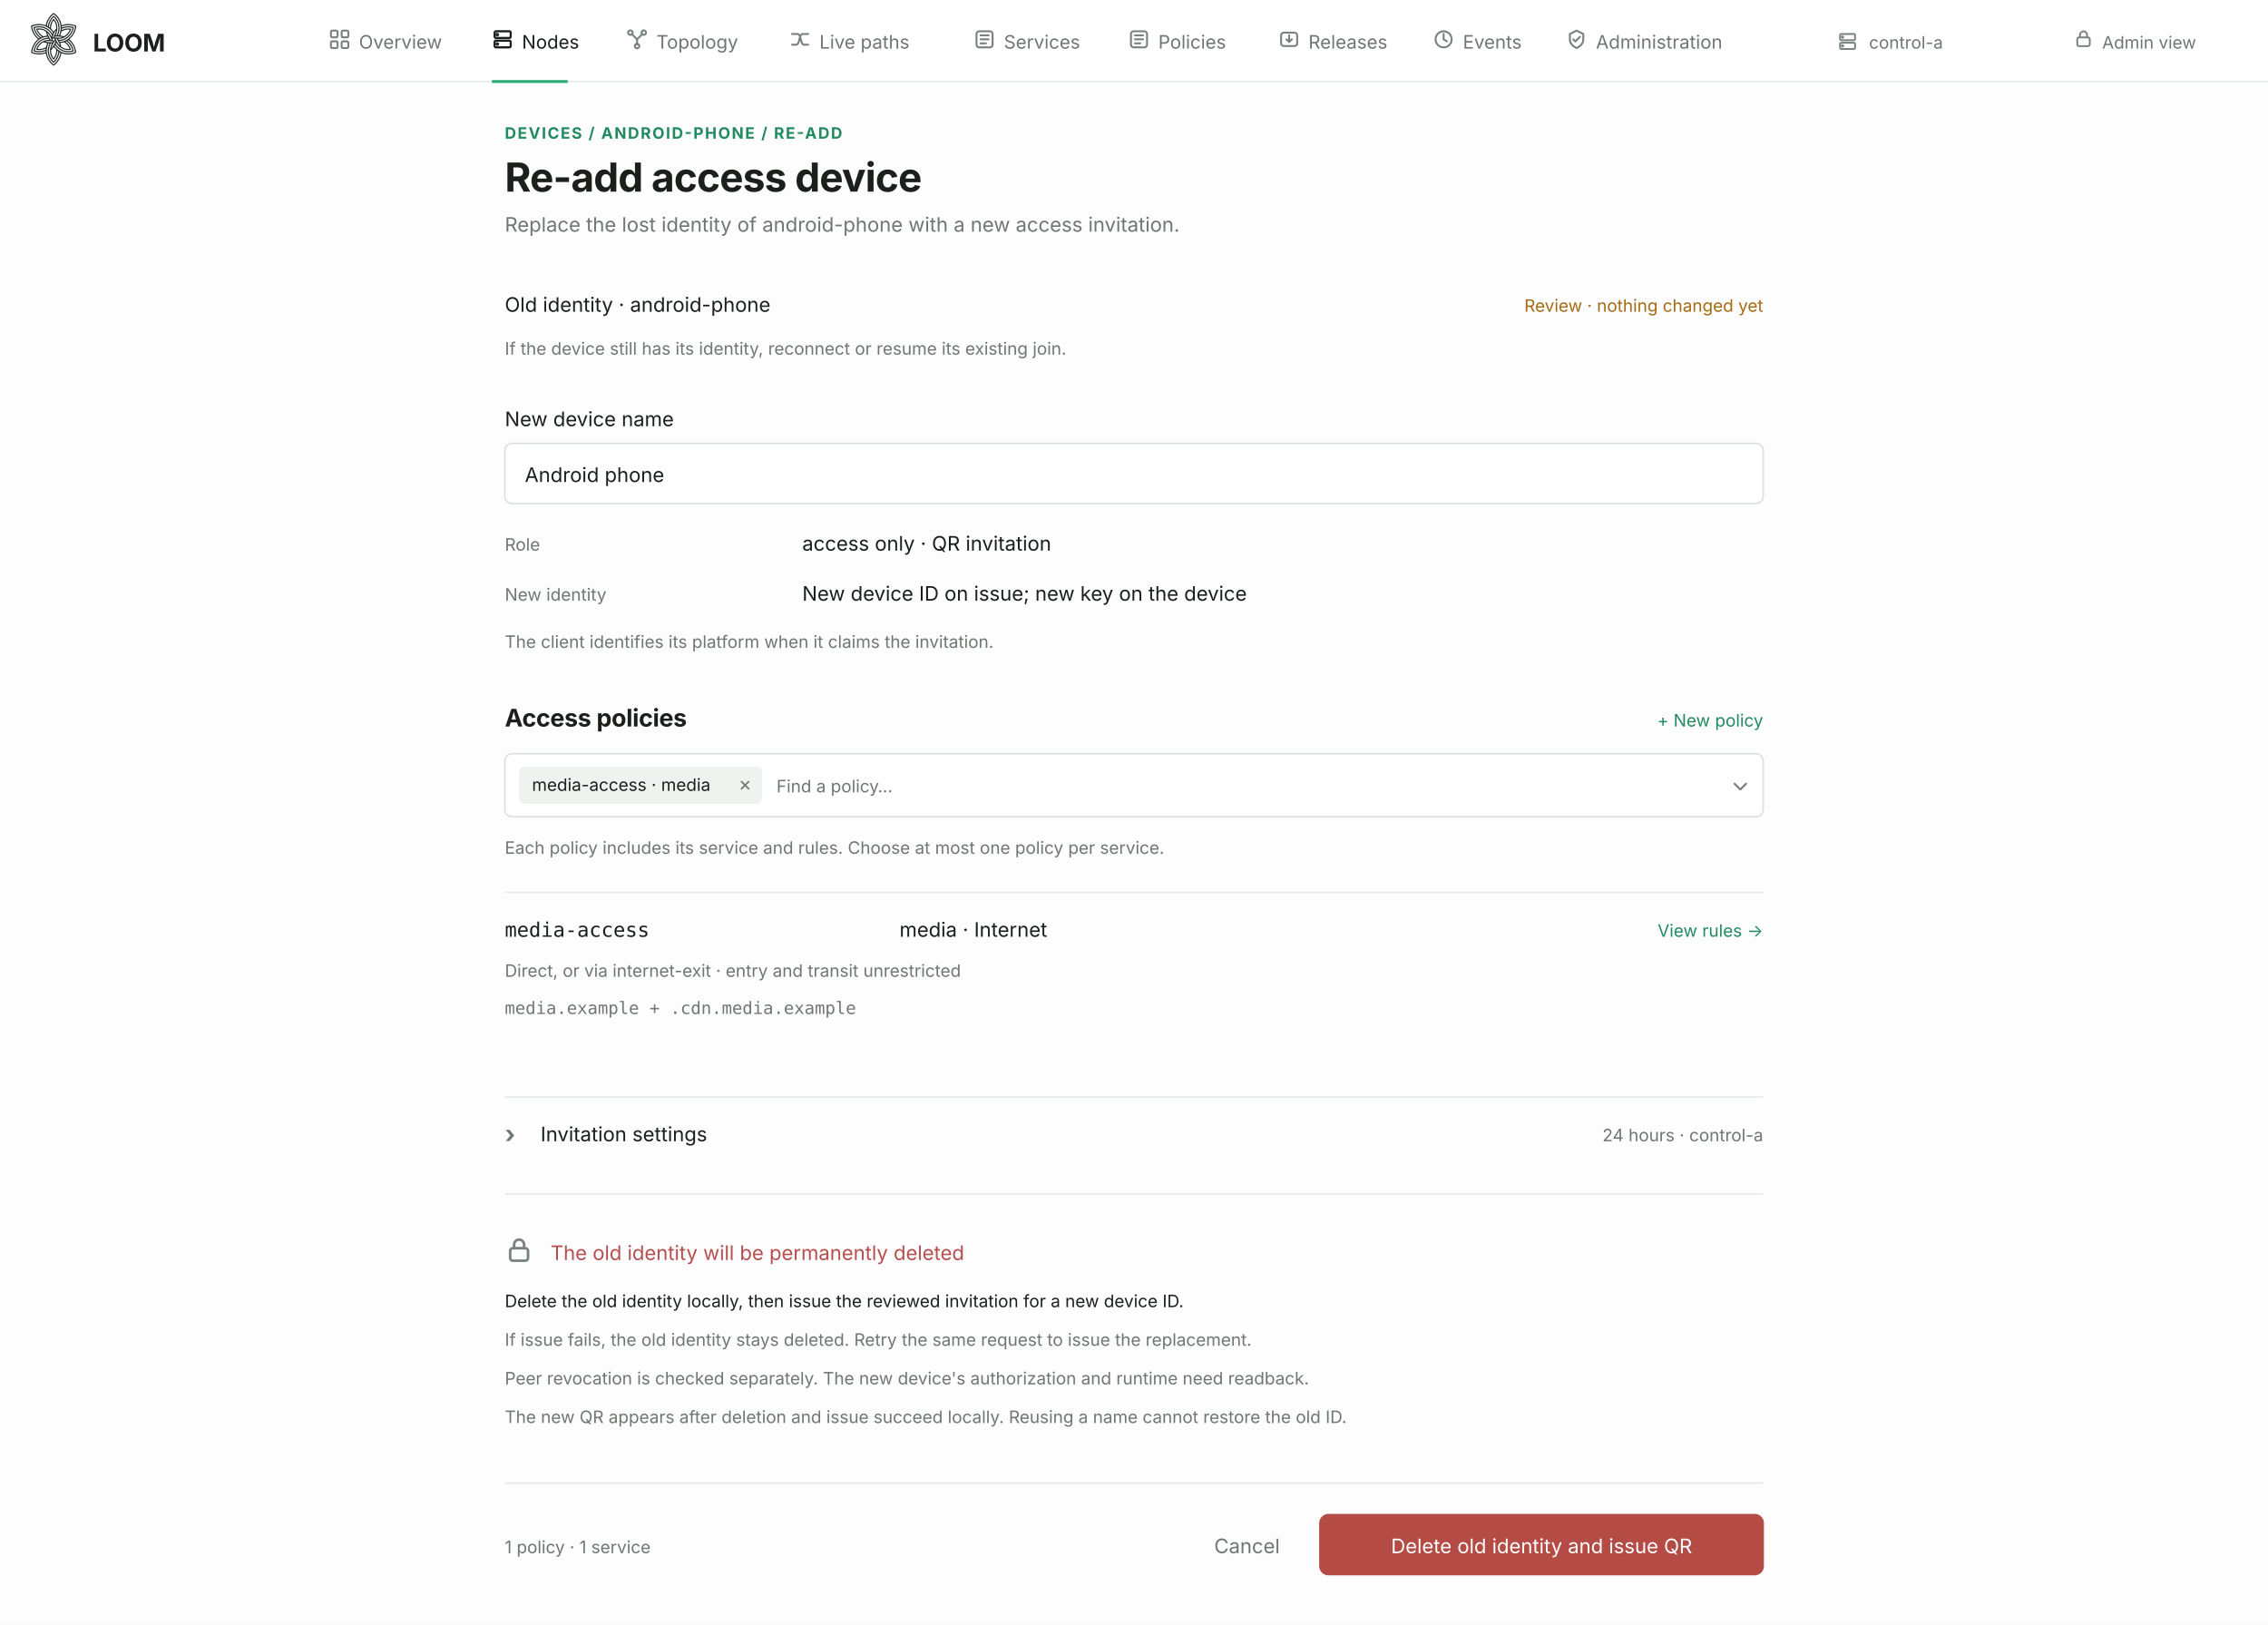
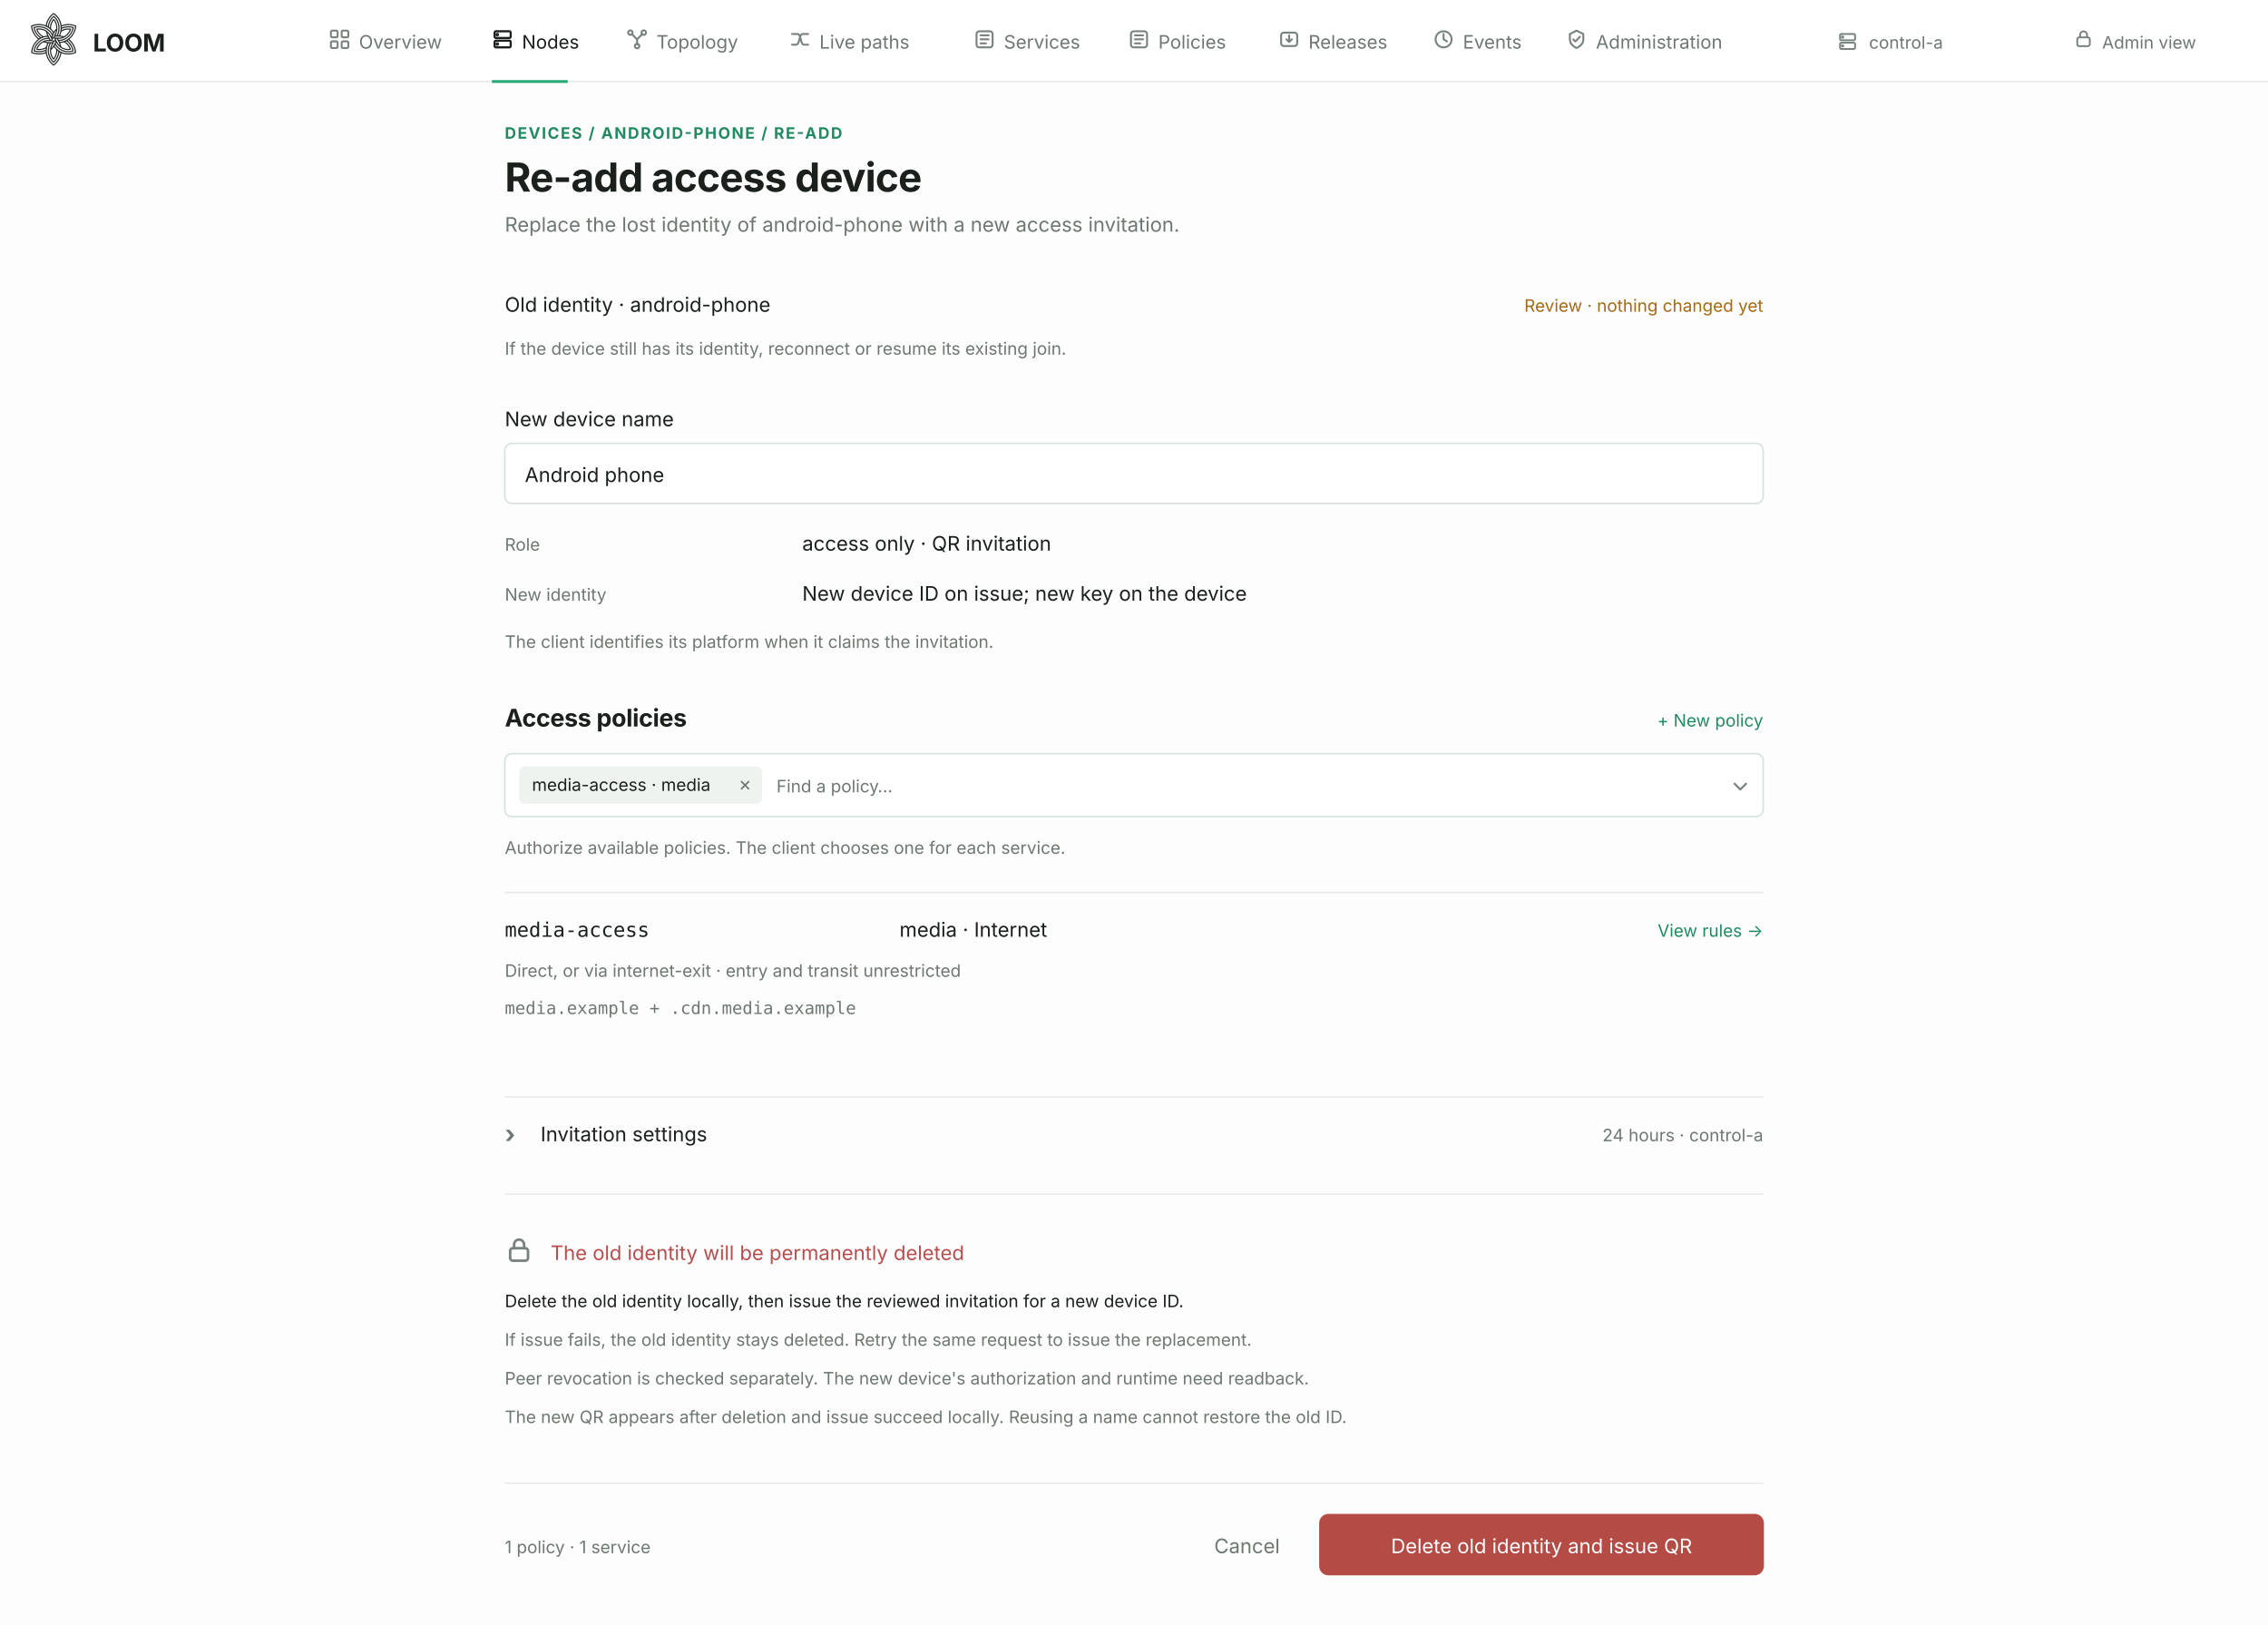
<svg xmlns="http://www.w3.org/2000/svg" width="1586" height="1136" viewBox="0 0 1586 1136" role="img" aria-labelledby="svg-title svg-desc">
  <defs>
    <marker id="route-arrow" markerWidth="8" markerHeight="8" refX="7" refY="4" orient="auto" markerUnits="strokeWidth">
      <path d="M0 0L8 4L0 8Z" fill="#4D78D1" />
    </marker>
    <symbol id="icon-grid" viewBox="0 0 16 16">
      <rect x="1.5" y="1.5" width="5" height="5" rx="1" />
      <rect x="9.5" y="1.5" width="5" height="5" rx="1" />
      <rect x="1.5" y="9.5" width="5" height="5" rx="1" />
      <rect x="9.5" y="9.5" width="5" height="5" rx="1" />
    </symbol>
    <symbol id="icon-node" viewBox="0 0 16 16">
      <rect x="2" y="2" width="12" height="5" rx="1" />
      <rect x="2" y="9" width="12" height="5" rx="1" />
      <circle cx="4" cy="4.5" r=".6" />
      <circle cx="4" cy="11.5" r=".6" />
    </symbol>
    <symbol id="icon-topology" viewBox="0 0 16 16">
      <path d="M4 4l4 4 4-4M8 8v4" />
      <circle cx="3" cy="3" r="1.7" />
      <circle cx="13" cy="3" r="1.7" />
      <circle cx="8" cy="13" r="1.7" />
    </symbol>
    <symbol id="icon-path" viewBox="0 0 16 16">
      <path d="M2 4h4c3 0 2 8 5 8h3M2 12h3c3 0 2-8 5-8h4" />
    </symbol>
    <symbol id="icon-service" viewBox="0 0 16 16">
      <rect x="2" y="2" width="12" height="12" rx="2" />
      <path d="M5 5h6M5 8h6M5 11h4" />
    </symbol>
    <symbol id="icon-release" viewBox="0 0 16 16">
      <rect x="2" y="3" width="12" height="10" rx="2" />
      <path d="M8 5v5m-2-2 2 2 2-2" />
    </symbol>
    <symbol id="icon-events" viewBox="0 0 16 16">
      <circle cx="8" cy="8" r="6" />
      <path d="M8 4v4l2.5 1.5" />
    </symbol>
    <symbol id="icon-signed" viewBox="0 0 16 16">
      <path d="M8 1.5 13 4v4c0 3-2 5-5 6.5C5 13 3 11 3 8V4Z" />
      <path d="m5.5 8 1.6 1.6 3.4-3.5" />
    </symbol>
    <symbol id="icon-lock" viewBox="0 0 16 16">
      <rect x="3" y="7" width="10" height="7" rx="1.5" />
      <path d="M5.2 7V5a2.8 2.8 0 0 1 5.6 0v2" />
    </symbol>
    <symbol id="icon-search" viewBox="0 0 16 16">
      <circle cx="7" cy="7" r="4.5" />
      <path d="m10.5 10.5 3 3" />
    </symbol>
    <symbol id="icon-terminal" viewBox="0 0 16 16">
      <rect x="1.5" y="2" width="13" height="12" rx="2" />
      <path d="m4 5 3 3-3 3m5 0h3" />
    </symbol>
    <symbol id="icon-code" viewBox="0 0 16 16">
      <path d="m5.5 3-4 5 4 5m5-10 4 5-4 5M9.5 2l-3 12" />
    </symbol>
    <symbol id="icon-qr" viewBox="0 0 16 16">
      <path d="M2 2h4v4H2zm8 0h4v4h-4zM2 10h4v4H2zm8 0v2m3-2v4m-3 0h2" />
    </symbol>
    <symbol id="icon-phone" viewBox="0 0 16 16">
      <rect x="4" y="1" width="8" height="14" rx="2" />
      <path d="M7 3h2M7 13h2" />
    </symbol>
    <symbol id="icon-globe" viewBox="0 0 16 16">
      <circle cx="8" cy="8" r="6" />
      <ellipse cx="8" cy="8" rx="2.5" ry="6" />
      <path d="M2 8h12" />
    </symbol>
    <symbol id="icon-expand" viewBox="0 0 16 16">
      <path d="M6 2H2v4m8-4h4v4M2 10v4h4m8-4v4h-4" />
    </symbol>
    <symbol id="icon-chevron" viewBox="0 0 16 16">
      <path d="m4 6 4 4 4-4" />
    </symbol>
    <symbol id="icon-filter" viewBox="0 0 16 16">
      <path d="M2 4h12M4 8h8m-6 4h4" />
    </symbol>
    <style>
    .ui { font-family: Inter, "Atkinson Hyperlegible Next", ui-sans-serif, system-ui, -apple-system, "Segoe UI", sans-serif; fill:#1B201D }
    .mono { font-family: "Intel One Mono", "SFMono-Regular", Consolas, monospace }
    .title { font-size:28px; font-weight:700; letter-spacing:-.5px }
    .section { font-size:17px; font-weight:650; letter-spacing:-.2px }
    .metric { font-size:22px; font-weight:650; letter-spacing:-.3px }
    .body { font-size:14px }
    .small { font-size:12px }
    .tiny { font-size:11px }
    .micro { font-size:10px }
    .eyebrow { font-size:11px; font-weight:700; letter-spacing:1px }
    .muted { fill:#6E7771 }
    .faint { fill:#929B95 }
    .green { fill:#218A61 }
    .amber { fill:#A66A14 }
    .red { fill:#B74E4E }
    .blue { fill:#427994 }
    .white { fill:#FFFFFF }
    .nav { font-size:13px }
    .nav-icon { fill:none; stroke:#79837D; stroke-width:1.45; stroke-linecap:round; stroke-linejoin:round }
    .nav-active { fill:none; stroke:#1B201D; stroke-width:1.6; stroke-linecap:round; stroke-linejoin:round }
    .rule { stroke:#E5EAE6; stroke-width:1 }
    .dash { stroke:#ABB7AF; stroke-width:1.5; stroke-dasharray:5 5; fill:none }
    .link { stroke:#B8C4BC; stroke-width:2; fill:none }
    .selected { stroke:#4D78D1; stroke-width:2.3; fill:none; marker-end:url(#route-arrow) }
</style>
  </defs>
  <rect width="1586" height="1136" fill="#FCFDFC" />
  <rect x="0" y="0" width="1586" height="58" fill="#FFFFFF" />
  <line class="rule" x1="0" y1="57" x2="1586" y2="57" />
  <svg x="18" y="8" width="39" height="39" viewBox="127 112 1000 1000">
    <g transform="translate(0,1254) scale(1,-1)">
      <path d="M616 1108 c-67 -49 -118 -133 -129 -209 0 -6 0 -6 -14 -1 -75 27 -166 24 -239 -6 -13 -5 -14 -7 -11 -29 12 -80 53 -155 115 -211 l9 -8 -6 -5 c-61 -53 -100 -121 -114 -200 -5 -31 -5 -38 4 -42 57 -26 138 -34 203 -20 13 2 22 5 39 10 14 5 14 5 15 -2 9 -70 60 -155 121 -204 17 -15 18 -15 34 -2 47 37 87 93 107 151 7 20 16 52 16 60 0 4 1 4 12 0 72 -28 158 -27 236 3 17 6 17 7 15 27 -8 79 -49 159 -111 215 l-9 9 10 9 c61 53 105 139 114 219 2 15 1 16 -28 26 -75 25 -156 25 -227 -2 -4 -1 -8 -2 -8 -2 -1 0 -2 7 -3 15 -15 81 -60 152 -126 198 -12 9 -14 9 -25 1z M639 1084 c105 -82 142 -225 92 -356 -7 -18 -7 -17 -16 -17 -4 0 -8 1 -8 1 -1 1 1 7 4 15 32 78 30 170 -5 243 -16 35 -40 66 -68 88 -9 8 -11 8 -20 0 -47 -39 -82 -103 -93 -169 -1 -7 -2 -12 -2 -13 -1 0 -17 8 -17 9 -1 1 4 27 7 40 13 44 37 89 68 124 15 16 44 43 47 43 0 0 5 -3 11 -8z M638 1031 c77 -72 98 -200 50 -307 -3 -8 -5 -11 -7 -12 -2 -1 -17 -1 -18 0 -1 0 2 6 5 12 44 94 31 213 -31 278 -10 11 -12 10 -29 -12 -26 -36 -44 -83 -47 -128 0 -6 -1 -11 -1 -11 -1 0 -6 4 -16 11 -4 3 2 39 12 67 13 41 41 84 68 108 4 4 3 4 14 -6z M635 973 c24 -33 37 -74 40 -124 l0 -15 -10 -10 c-11 -11 -23 -25 -32 -38 -6 -8 -5 -9 -13 3 -9 13 -19 24 -30 36 l-10 10 0 13 c3 48 18 94 42 128 6 7 6 7 13 -3z M413 893 c79 -13 148 -56 193 -118 12 -17 11 -15 6 -26 -3 -6 -5 -10 -5 -10 0 0 -4 6 -9 13 -66 103 -190 147 -314 114 -20 -6 -21 -6 -14 -34 15 -60 54 -120 102 -158 9 -8 9 -7 0 -12 -9 -6 -8 -6 -18 2 -57 48 -97 120 -110 196 -2 14 -3 13 7 16 22 9 53 16 85 19 13 2 61 0 77 -2z M923 895 c30 -3 83 -16 89 -22 2 -2 -7 -43 -14 -64 -34 -100 -109 -176 -200 -203 -23 -7 -59 -13 -61 -11 -2 2 -8 16 -8 16 0 1 7 2 16 2 74 9 136 45 185 108 27 35 49 81 57 120 4 17 3 19 -13 24 -62 19 -135 15 -193 -9 -9 -4 -9 -5 -9 7 l0 10 9 3 c25 10 56 17 83 19 9 1 50 1 59 0z M400 854 c70 -9 134 -47 176 -104 7 -11 21 -34 21 -36 0 -2 -6 -24 -7 -25 0 -1 -4 5 -8 13 -38 76 -106 124 -190 134 -14 2 -49 1 -62 -1 -16 -3 -18 -5 -12 -21 14 -42 48 -88 87 -117 7 -5 13 -10 13 -10 0 -1 -17 -9 -18 -9 -5 0 -42 35 -56 52 -24 29 -46 72 -54 105 -3 11 -3 10 11 14 30 8 67 10 99 5z M926 854 c13 -1 39 -7 40 -9 2 -2 -8 -34 -17 -55 -43 -93 -125 -152 -220 -158 l-11 0 -6 9 c-3 5 -5 9 -5 9 0 1 8 1 18 1 56 0 107 23 153 69 29 29 59 79 63 104 1 10 -11 13 -53 12 -42 0 -71 -6 -107 -24 -12 -6 -11 -6 -10 5 1 4 1 9 1 10 0 3 1 3 13 8 45 19 93 26 141 19z M391 816 c30 -3 68 -16 91 -32 l6 -3 4 -15 c4 -16 10 -34 16 -47 4 -11 4 -11 -3 -11 -12 -2 -37 -6 -48 -9 -16 -4 -14 -4 -26 4 -38 25 -67 57 -86 96 -7 15 -7 16 0 17 10 1 36 1 46 0z M914 816 c3 -2 2 -5 -4 -18 -19 -39 -53 -75 -89 -97 l-8 -5 -11 3 c-15 4 -33 8 -45 9 -6 1 -11 2 -11 2 -1 0 1 7 4 14 6 17 12 36 15 48 l1 9 9 5 c27 15 55 25 85 30 10 1 51 1 54 0z M669 789 c-4 -19 -7 -27 -14 -39 -10 -18 -20 -39 -29 -64 -1 -4 -2 -5 -10 -9 -9 -5 -9 -5 -5 11 10 40 28 75 51 103 10 12 10 12 7 -2z M529 746 c14 -16 17 -20 25 -37 8 -17 22 -42 30 -54 5 -9 6 -24 1 -26 -7 -2 -13 5 -35 46 -15 28 -35 75 -35 83 0 2 7 -4 14 -12z M721 691 c25 -1 43 -3 61 -8 4 0 2 -2 -8 -5 -19 -6 -28 -7 -48 -6 -12 1 -29 1 -46 1 -36 -1 -37 -1 -33 11 2 7 1 6 24 7 12 0 23 1 26 1 2 0 13 0 24 -1z M525 681 c5 -10 5 -10 -7 -10 -120 -9 -223 -101 -248 -221 -4 -22 -4 -23 11 -28 61 -19 132 -16 192 7 5 2 9 3 10 3 0 0 0 -5 0 -10 l1 -9 -9 -4 c-62 -24 -145 -25 -216 -1 -17 5 -16 4 -14 15 15 104 74 190 160 235 34 17 63 25 108 30 8 1 7 2 12 -7z M638 655 l9 -4 0 -10 c1 -13 2 -12 -10 -19 l-9 -6 -10 6 -9 6 -1 11 0 11 9 5 c12 6 11 6 21 0z M683 651 c0 -1 6 -10 12 -21 18 -30 29 -54 39 -82 6 -19 6 -19 -4 -9 -16 16 -22 25 -30 42 -7 14 -25 48 -30 54 -2 3 -3 15 -1 16 1 2 13 1 14 0z M546 642 c3 -5 5 -9 5 -9 0 -1 -7 -1 -16 -1 -94 0 -185 -66 -216 -155 -7 -22 -6 -23 23 -27 44 -5 89 3 131 21 7 3 13 6 13 6 0 -1 -1 -5 -1 -11 l-1 -11 -11 -5 c-53 -22 -115 -26 -174 -12 -11 3 -10 3 -9 10 8 39 30 82 58 115 44 53 119 88 184 88 l9 0 5 -9z M902 622 c45 -39 79 -92 96 -151 5 -19 10 -43 10 -51 l1 -7 -14 -5 c-89 -30 -180 -22 -253 22 -40 25 -68 49 -93 83 l-7 10 4 7 c7 13 6 12 12 3 73 -104 198 -148 317 -110 12 4 13 4 8 27 -9 42 -31 88 -59 123 -8 10 -33 35 -42 41 -6 5 -6 5 2 11 9 6 8 6 18 -3z M542 610 c10 -1 27 -1 38 -1 l20 0 8 -5 c4 -2 8 -4 8 -5 0 0 -1 -2 -2 -4 l-1 -4 -43 0 c-45 1 -55 2 -81 7 -8 1 -14 3 -15 3 0 1 15 6 27 8 15 3 15 3 20 2 2 0 11 0 21 -1z M661 609 c5 -9 -53 -107 -73 -125 -3 -3 -3 0 1 14 4 17 8 26 14 37 12 18 31 52 34 60 1 2 4 5 11 10 11 7 11 7 13 4z M863 604 c48 -36 83 -90 98 -148 2 -7 3 -14 3 -14 -1 -1 -5 -3 -11 -4 -90 -23 -180 3 -247 69 -17 18 -42 51 -42 56 0 2 9 20 10 20 0 0 3 -4 5 -8 36 -66 102 -112 177 -124 12 -2 51 -2 64 0 19 4 21 5 17 17 -15 50 -55 103 -97 128 -1 1 -2 2 -2 2 0 1 17 10 19 10 0 0 3 -2 6 -4z M458 585 c12 -4 37 -9 48 -11 8 0 7 0 3 -10 -5 -13 -13 -36 -16 -49 -3 -13 -2 -12 -19 -21 -38 -19 -72 -26 -112 -25 -22 1 -23 1 -23 5 3 13 23 45 41 67 16 18 58 49 64 48 1 -1 7 -2 14 -4z M824 583 c35 -22 63 -53 81 -89 6 -12 11 -22 10 -23 -4 -3 -47 -2 -68 2 -26 5 -69 24 -82 35 0 1 -2 8 -4 17 -2 9 -6 23 -10 32 -6 19 -6 18 1 19 14 1 57 11 59 13 1 1 4 0 13 -6z M553 570 c1 -1 1 -2 -2 -7 -11 -21 -21 -55 -26 -82 -15 -86 17 -180 82 -245 20 -20 19 -20 40 0 44 45 71 101 82 165 1 6 2 11 2 11 0 1 4 -1 9 -4 l8 -4 0 -5 c-11 -74 -51 -146 -110 -198 -12 -10 -10 -10 -21 -1 -77 65 -122 167 -113 259 3 34 14 74 26 103 l4 9 9 0 c5 0 9 0 10 -1z M597 570 c0 -1 -4 -9 -8 -18 -43 -88 -35 -184 20 -258 15 -20 17 -21 27 -10 30 33 52 90 57 145 0 11 0 11 10 3 10 -7 9 -6 7 -19 -7 -62 -34 -117 -76 -161 l-7 -7 -8 8 c-51 50 -82 131 -77 200 3 35 12 70 28 103 l7 14 10 0 c5 0 10 0 10 0z M639 493 c5 -6 14 -17 22 -24 l13 -14 0 -8 c0 -44 -14 -93 -38 -130 -9 -14 -9 -14 -13 -8 -26 35 -42 84 -42 127 l0 11 12 12 c11 12 22 25 31 38 3 4 6 7 6 7 0 0 4 -5 9 -11z" fill="#252927" fill-rule="evenodd" clip-rule="evenodd" />
    </g>
  </svg>
  <text class="ui section" x="65" y="36" text-anchor="start">LOOM</text>
  <use href="#icon-grid" x="230" y="20" width="15" height="15" class="nav-icon" />
  <text class="ui nav muted" x="251" y="34" text-anchor="start">Overview</text>
  <use href="#icon-node" x="344" y="20" width="15" height="15" class="nav-active" />
  <text class="ui nav" x="365" y="34" text-anchor="start">Nodes</text>
  <line x1="344" y1="57" x2="397" y2="57" stroke="#2AA875" stroke-width="2" />
  <use href="#icon-topology" x="438" y="20" width="15" height="15" class="nav-icon" />
  <text class="ui nav muted" x="459" y="34" text-anchor="start">Topology</text>
  <use href="#icon-path" x="552" y="20" width="15" height="15" class="nav-icon" />
  <text class="ui nav muted" x="573" y="34" text-anchor="start">Live paths</text>
  <use href="#icon-service" x="681" y="20" width="15" height="15" class="nav-icon" />
  <text class="ui nav muted" x="702" y="34" text-anchor="start">Services</text>
  <use href="#icon-service" x="789" y="20" width="15" height="15" class="nav-icon" />
  <text class="ui nav muted" x="810" y="34" text-anchor="start">Policies</text>
  <use href="#icon-release" x="894" y="20" width="15" height="15" class="nav-icon" />
  <text class="ui nav muted" x="915" y="34" text-anchor="start">Releases</text>
  <use href="#icon-events" x="1002" y="20" width="15" height="15" class="nav-icon" />
  <text class="ui nav muted" x="1023" y="34" text-anchor="start">Events</text>
  <a href="09-administration.svg" data-ui="administration-entry">
    <use href="#icon-signed" x="1095" y="20" width="15" height="15" class="nav-icon" />
    <text class="ui nav muted" x="1116" y="34" text-anchor="start">Administration</text>
  </a>
  <use href="#icon-node" x="1285" y="22" width="14" height="14" class="nav-icon" />
  <text class="ui small muted" x="1307" y="34" text-anchor="start">control-a</text>
  <use href="#icon-lock" x="1450" y="20" width="14" height="14" class="nav-icon" />
  <text class="ui small muted" x="1470" y="34" text-anchor="start">Admin view</text>
  <text class="ui eyebrow green" x="353" y="97" text-anchor="start">DEVICES / ANDROID-PHONE / RE-ADD</text>
  <text class="ui title" x="353" y="134" text-anchor="start">Re-add access device</text>
  <text class="ui body muted" x="353" y="162" text-anchor="start">Replace the lost identity of android-phone with a new access invitation.</text>
  <text class="ui body" x="353" y="218" text-anchor="start">Old identity · android-phone</text>
  <text class="ui small amber" x="1233" y="218" text-anchor="end">Review · nothing changed yet</text>
  <text class="ui small muted" x="353" y="248" text-anchor="start">If the device still has its identity, reconnect or resume its existing join.</text>
  <text class="ui body" x="353" y="298" text-anchor="start">New device name</text>
  <g data-ui="input">
    <rect x="353" y="310" width="880" height="42" rx="5" fill="#FFFFFF" stroke="#D8E0DA" />
    <text class="ui body" x="367" y="337" text-anchor="start">Android phone</text>
  </g>
  <text class="ui small muted" x="353" y="385" text-anchor="start">Role</text>
  <text class="ui body" x="561" y="385" text-anchor="start">access only · QR invitation</text>
  <text class="ui small muted" x="353" y="420" text-anchor="start">New identity</text>
  <text class="ui body" x="561" y="420" text-anchor="start">New device ID on issue; new key on the device</text>
  <text class="ui small muted" x="353" y="453" text-anchor="start">The client identifies its platform when it claims the invitation.</text>
  <g data-ui="policy-picker" data-device="demo-phone-replacement" data-submit-scope="policy-ids">
    <text class="ui section" x="353" y="508" text-anchor="start">Access policies</text>
    <g data-ui="navigation" data-route="/policies?new=1&amp;return_device=demo-phone-replacement">
      <text class="ui small green" x="1233" y="508" text-anchor="end">+ New policy</text>
    </g>
    <g data-ui="tag-selector" data-field="policy-ids" aria-multiselectable="true">
      <rect x="353" y="527" width="880" height="44" rx="5" fill="#FFFFFF" stroke="#D8E0DA" />
      <g data-ui="selected-tag" data-value="demo-policy">
        <rect x="363" y="536" width="170" height="26" rx="4" fill="#EEF3F0" stroke="none" />
        <text class="ui small" x="372" y="553" text-anchor="start">media-access · media</text>
        <g data-ui="remove-tag" data-value="demo-policy">
          <text class="ui body muted" x="521" y="553" text-anchor="middle">×</text>
        </g>
      </g>
      <text class="ui small muted" x="543" y="554" text-anchor="start">Find a policy…</text>
      <use href="#icon-chevron" x="1209" y="542" width="16" height="16" class="nav-icon" />
    </g>
-     <text class="ui small muted" x="353" y="597" text-anchor="start">Each policy includes its service and rules. Choose at most one policy per service.</text>
+     <text class="ui small muted" x="353" y="597" text-anchor="start">Authorize available policies. The client chooses one for each service.</text>
    <g data-ui="selected-policy-summary" data-policy="demo-policy" data-service="demo-video" aria-readonly="true">
      <line class="rule" x1="353" y1="624" x2="1233" y2="624" />
      <text class="ui body mono" x="353" y="655" text-anchor="start">media-access</text>
      <text class="ui body" x="629" y="655" text-anchor="start">media · Internet</text>
      <g data-ui="navigation" data-route="/policies/demo-policy">
        <text class="ui small green" x="1233" y="655" text-anchor="end">View rules →</text>
      </g>
      <text class="ui small muted" x="353" y="683" text-anchor="start">Direct, or via internet-exit · entry and transit unrestricted</text>
      <text class="ui small mono muted" x="353" y="709" text-anchor="start">media.example + .cdn.media.example</text>
    </g>
  </g>
  <line class="rule" x1="353" y1="767" x2="1233" y2="767" />
  <g data-ui="invitation-settings" aria-expanded="false">
    <text class="ui section muted" x="353" y="799" text-anchor="start">›</text>
    <text class="ui body" x="378" y="798" text-anchor="start">Invitation settings</text>
    <text class="ui small muted" x="1233" y="798" text-anchor="end">24 hours · control-a</text>
  </g>
  <line class="rule" x1="353" y1="835" x2="1233" y2="835" />
  <use href="#icon-lock" x="353" y="864" width="20" height="20" class="nav-icon" />
  <text class="ui body red" x="385" y="881" text-anchor="start">The old identity will be permanently deleted</text>
  <text class="ui small" x="353" y="914" text-anchor="start">Delete the old identity locally, then issue the reviewed invitation for a new device ID.</text>
  <text class="ui small muted" x="353" y="941" text-anchor="start">If issue fails, the old identity stays deleted. Retry the same request to issue the replacement.</text>
  <text class="ui small muted" x="353" y="968" text-anchor="start">Peer revocation is checked separately. The new device's authorization and runtime need readback.</text>
  <text class="ui small muted" x="353" y="995" text-anchor="start">The new QR appears after deletion and issue succeed locally. Reusing a name cannot restore the old ID.</text>
  <g data-ui="submit-rejoin" data-submit-scope="policy-ids">
    <g data-ui="form-actions">
      <line class="rule" x1="353" y1="1037" x2="1233" y2="1037" />
      <text class="ui small muted" x="353" y="1086" text-anchor="start">1 policy · 1 service</text>
      <text class="ui body muted" x="895" y="1086" text-anchor="end">Cancel</text>
      <rect x="923" y="1059" width="310" height="42" rx="6" fill="#B44B45" stroke="#B44B45" />
      <text class="ui body white" x="1078" y="1086" text-anchor="middle">Delete old identity and issue QR</text>
    </g>
  </g>
</svg>
